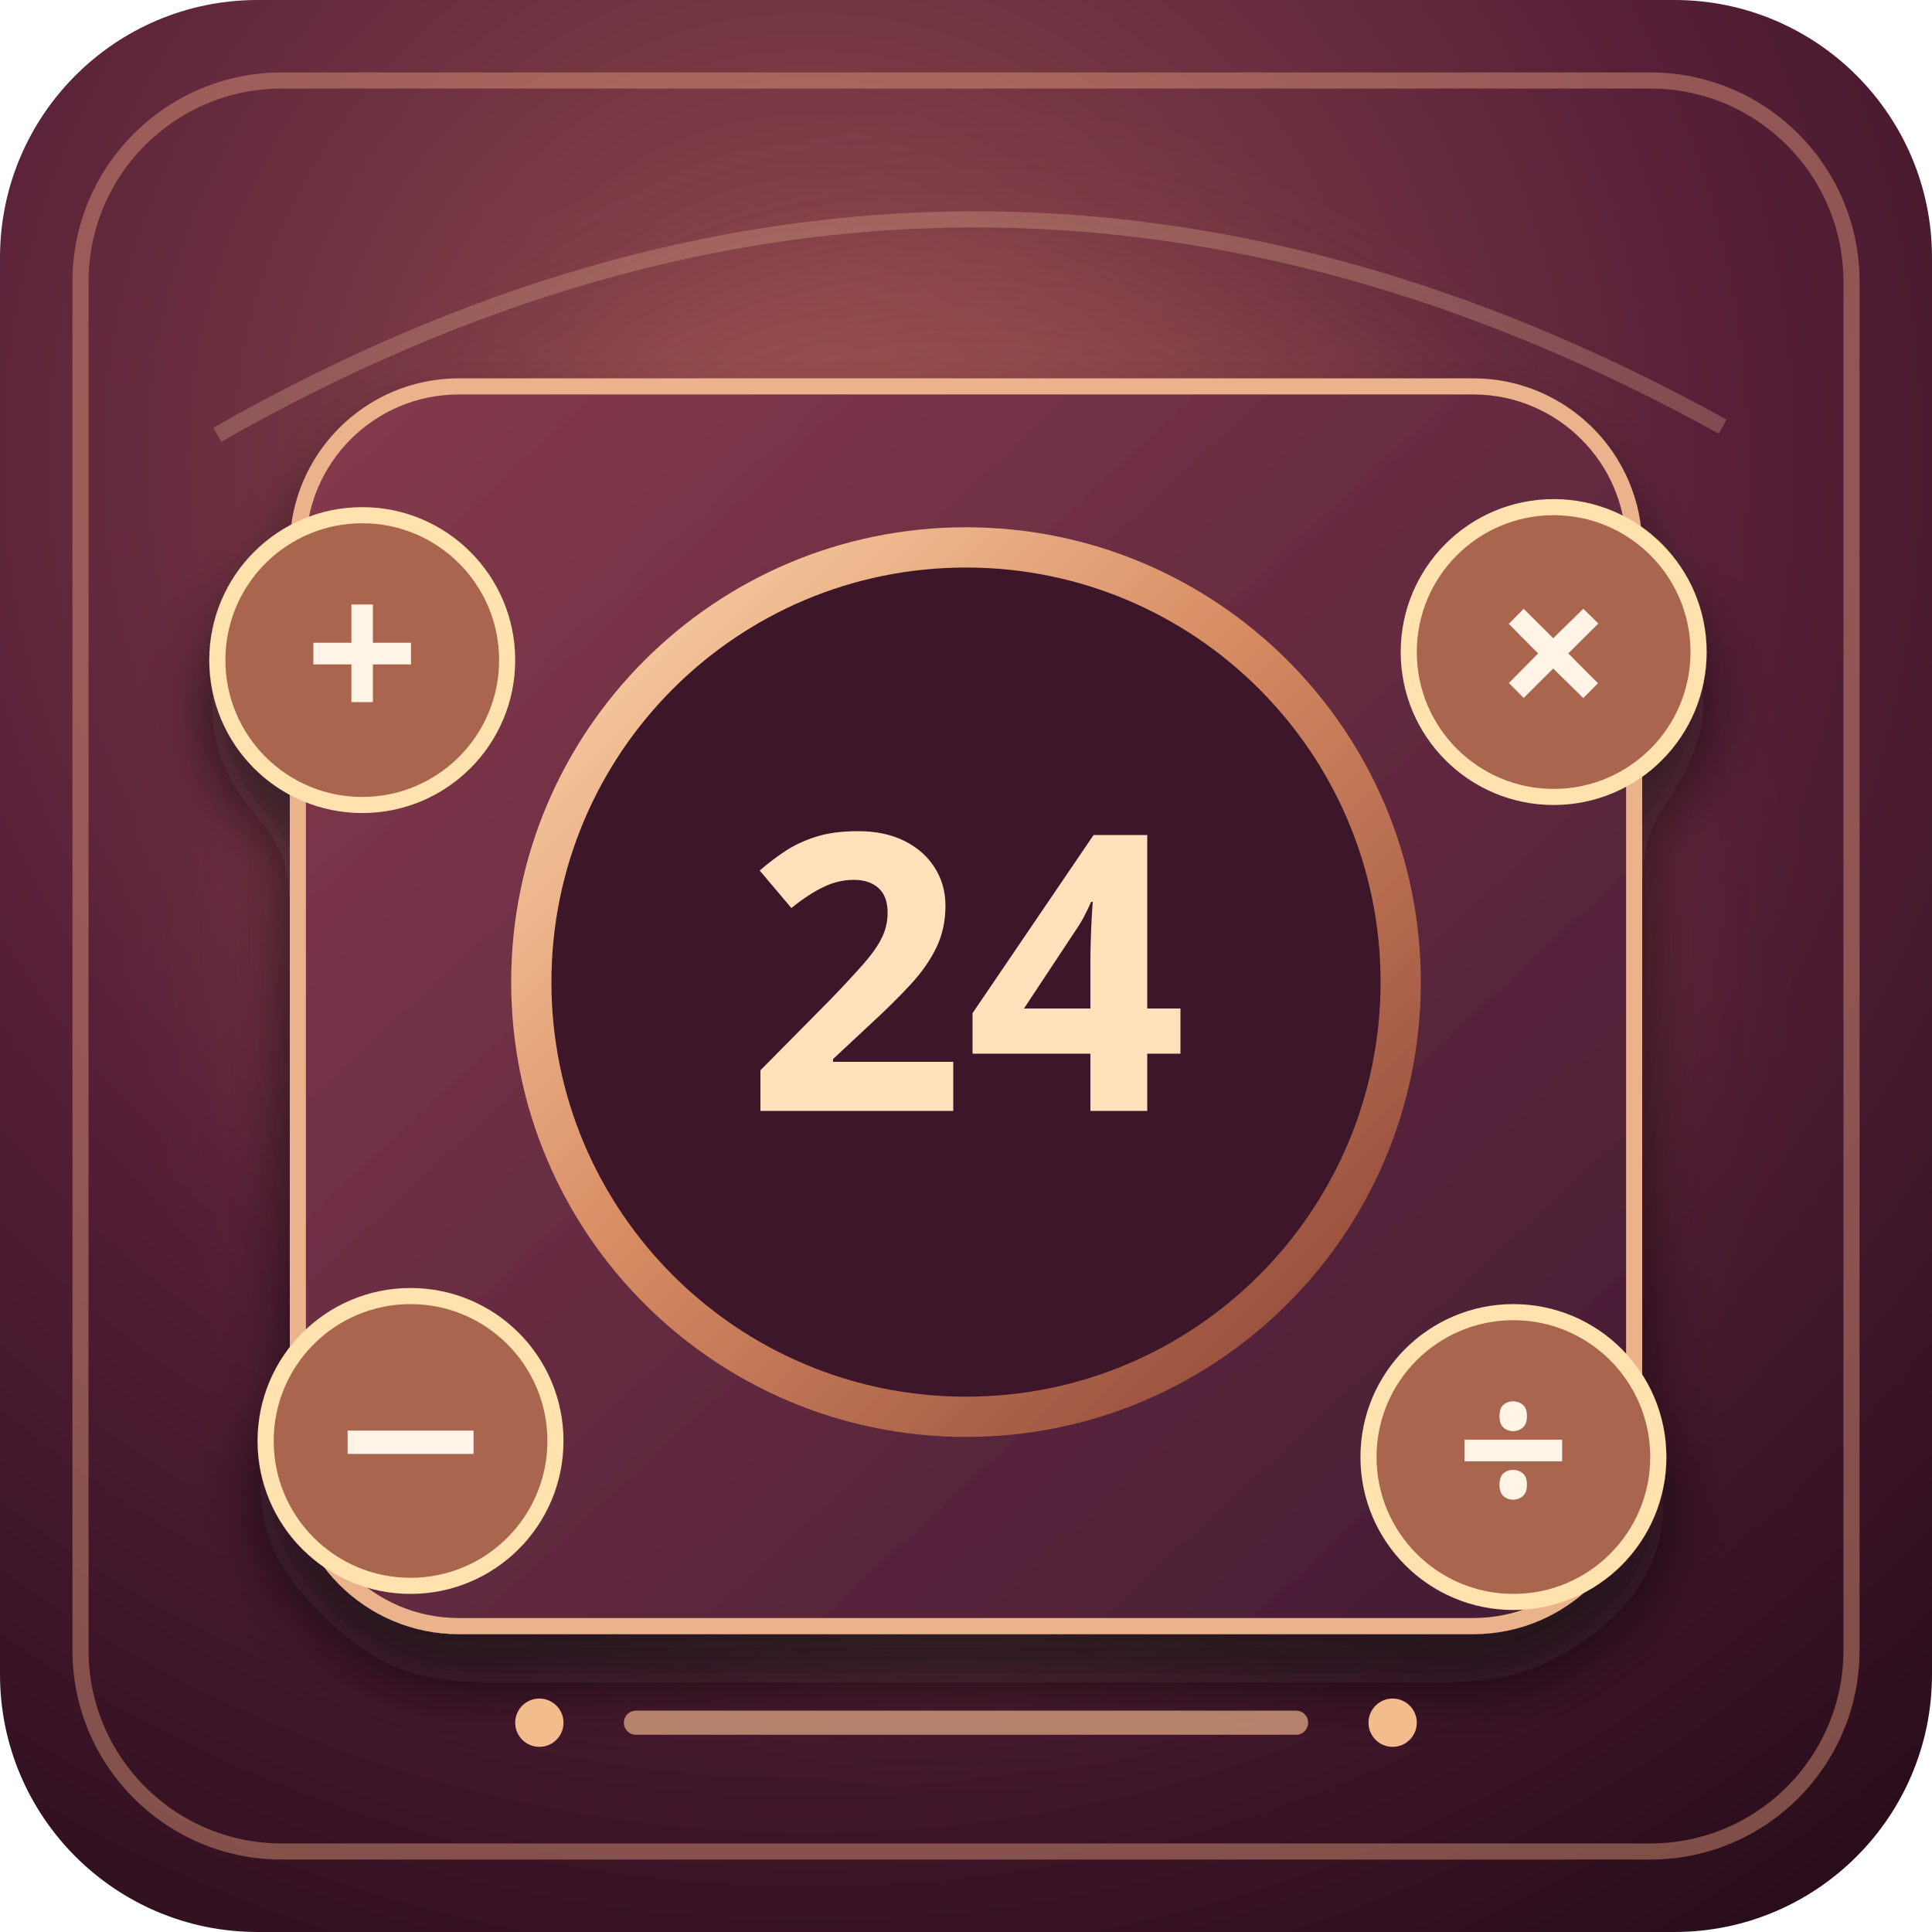
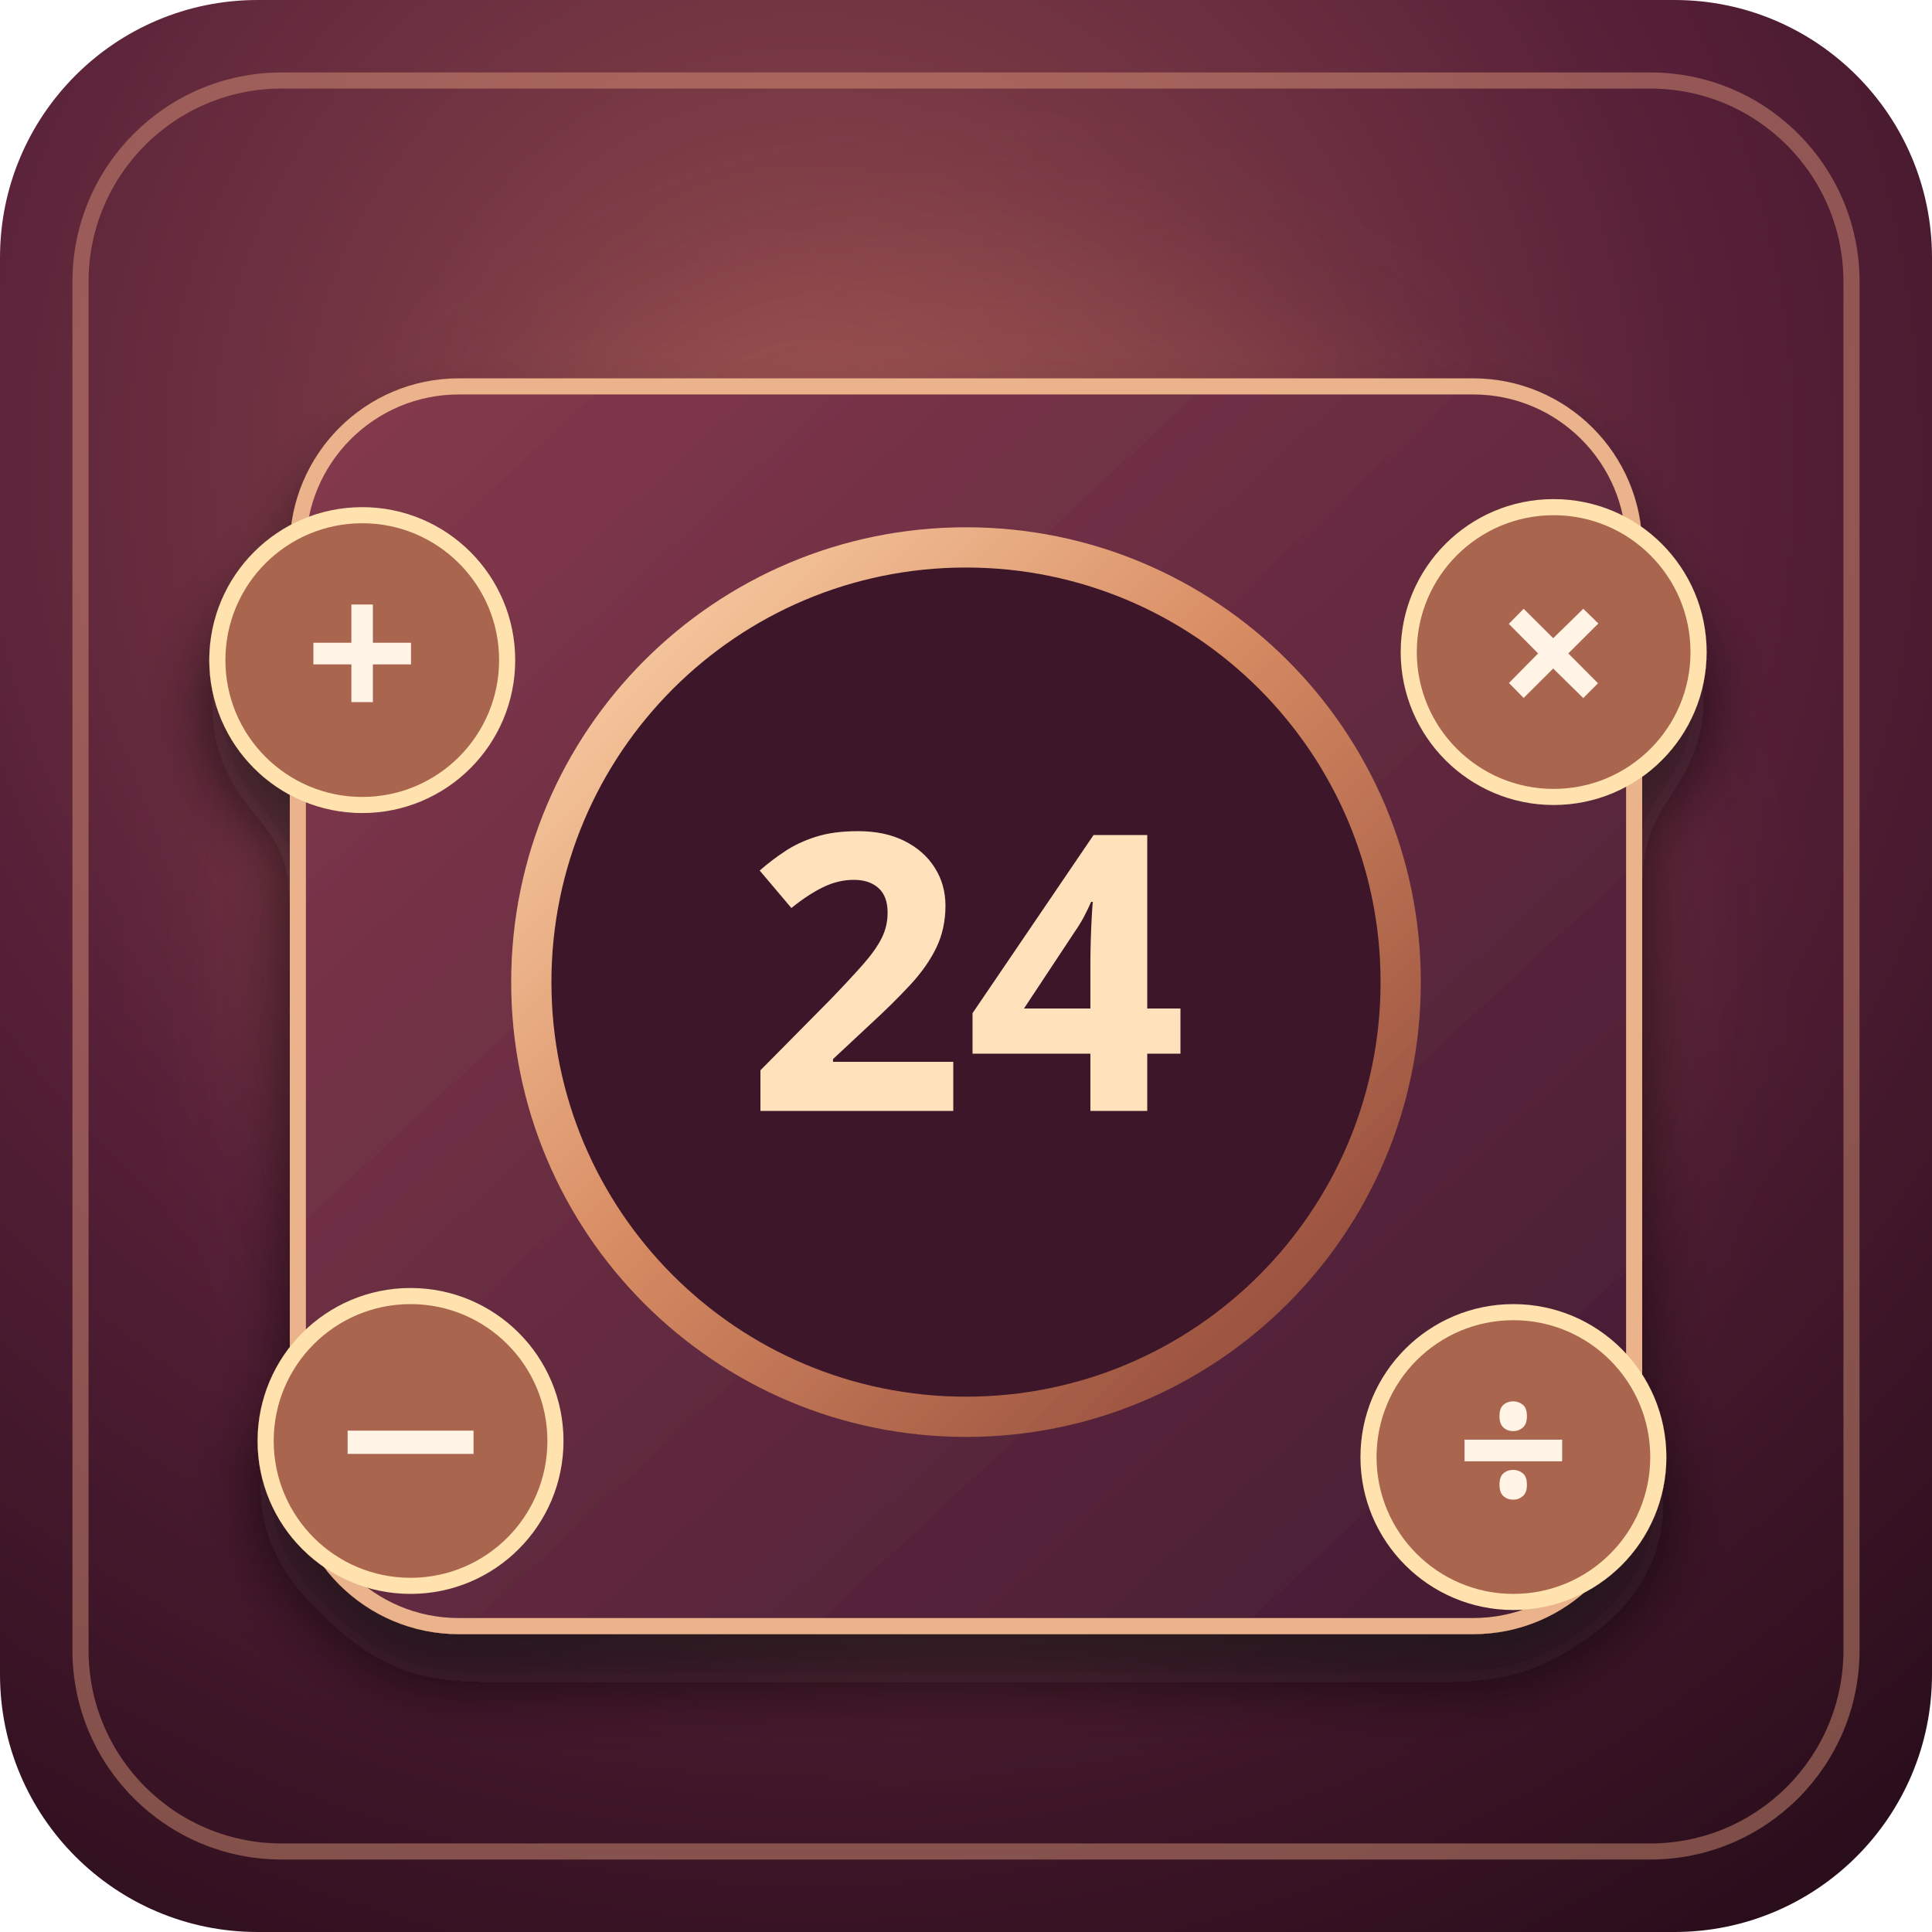
<svg xmlns="http://www.w3.org/2000/svg" viewBox="0 0 240 240" role="img" aria-label="Make The Number">
  <defs>
    <radialGradient id="bg" cx=".42" cy=".24" r=".94">
      <stop stop-color="#904a4d" />
      <stop offset=".5" stop-color="#572038" />
      <stop offset="1" stop-color="#240b18" />
    </radialGradient>
    <linearGradient id="copper" x1="0" y1="0" x2="1" y2="1">
      <stop stop-color="#ffdab0" />
      <stop offset=".45" stop-color="#d88c63" />
      <stop offset="1" stop-color="#884135" />
    </linearGradient>
    <linearGradient id="panel" x1="0" y1="0" x2="1" y2="1">
      <stop stop-color="#863a4d" />
      <stop offset="1" stop-color="#431b33" />
    </linearGradient>
    <linearGradient id="light" x1="0" y1="0" x2="1" y2="1">
      <stop stop-color="#ffeac5" />
      <stop offset="1" stop-color="#a96854" />
    </linearGradient>
    <filter id="glow" x="-60%" y="-60%" width="220%" height="220%">
      <feGaussianBlur stdDeviation="9" />
    </filter>
    <filter id="shadow" x="-30%" y="-30%" width="160%" height="170%">
      <feDropShadow dx="0" dy="6" stdDeviation="4" flood-color="#190813" flood-opacity=".65" />
    </filter>
  </defs>
  <rect width="240" height="240" rx="32" fill="url(#bg)" />
  <circle cx="120" cy="118" r="86" fill="#cb7658" opacity=".19" filter="url(#glow)" />
  <rect x="10" y="10" width="220" height="220" rx="25" fill="none" stroke="#e59f7d" stroke-opacity=".44" stroke-width="2" />
-   <path d="M27 54Q120 1 214 53" fill="none" stroke="#ffd5a6" stroke-opacity=".24" stroke-width="2" />
  <g filter="url(#shadow)">
    <g transform="translate(25 36)">
      <rect x="12" y="12" width="166" height="154" rx="20" fill="url(#panel)" stroke="#eab38b" stroke-width="2" />
      <circle cx="95" cy="86" r="54" fill="#3c1729" stroke="url(#copper)" stroke-width="5" />
      <text x="95" y="102" fill="#ffe2bc" font-size="48" font-weight="900" text-anchor="middle" font-family="system-ui,sans-serif">24</text>
      <g font-family="system-ui,sans-serif" font-weight="900" font-size="25" text-anchor="middle">
        <circle cx="20" cy="46" r="18" fill="#aa654f" stroke="#ffe2ae" stroke-width="2" />
        <text x="20" y="54" fill="#fff4e6">+</text>
        <circle cx="168" cy="45" r="18" fill="#aa654f" stroke="#ffe2ae" stroke-width="2" />
        <text x="168" y="54" fill="#fff4e6">×</text>
        <circle cx="26" cy="143" r="18" fill="#aa654f" stroke="#ffe2ae" stroke-width="2" />
        <text x="26" y="151" fill="#fff4e6">−</text>
        <circle cx="163" cy="145" r="18" fill="#aa654f" stroke="#ffe2ae" stroke-width="2" />
        <text x="163" y="153" fill="#fff4e6">÷</text>
      </g>
    </g>
  </g>
-   <path d="M79 214H161" stroke="#e8b08a" stroke-opacity=".7" stroke-width="3" stroke-linecap="round" />
-   <circle cx="67" cy="214" r="3" fill="#f3bc8d" />
-   <circle cx="173" cy="214" r="3" fill="#f3bc8d" />
</svg>
